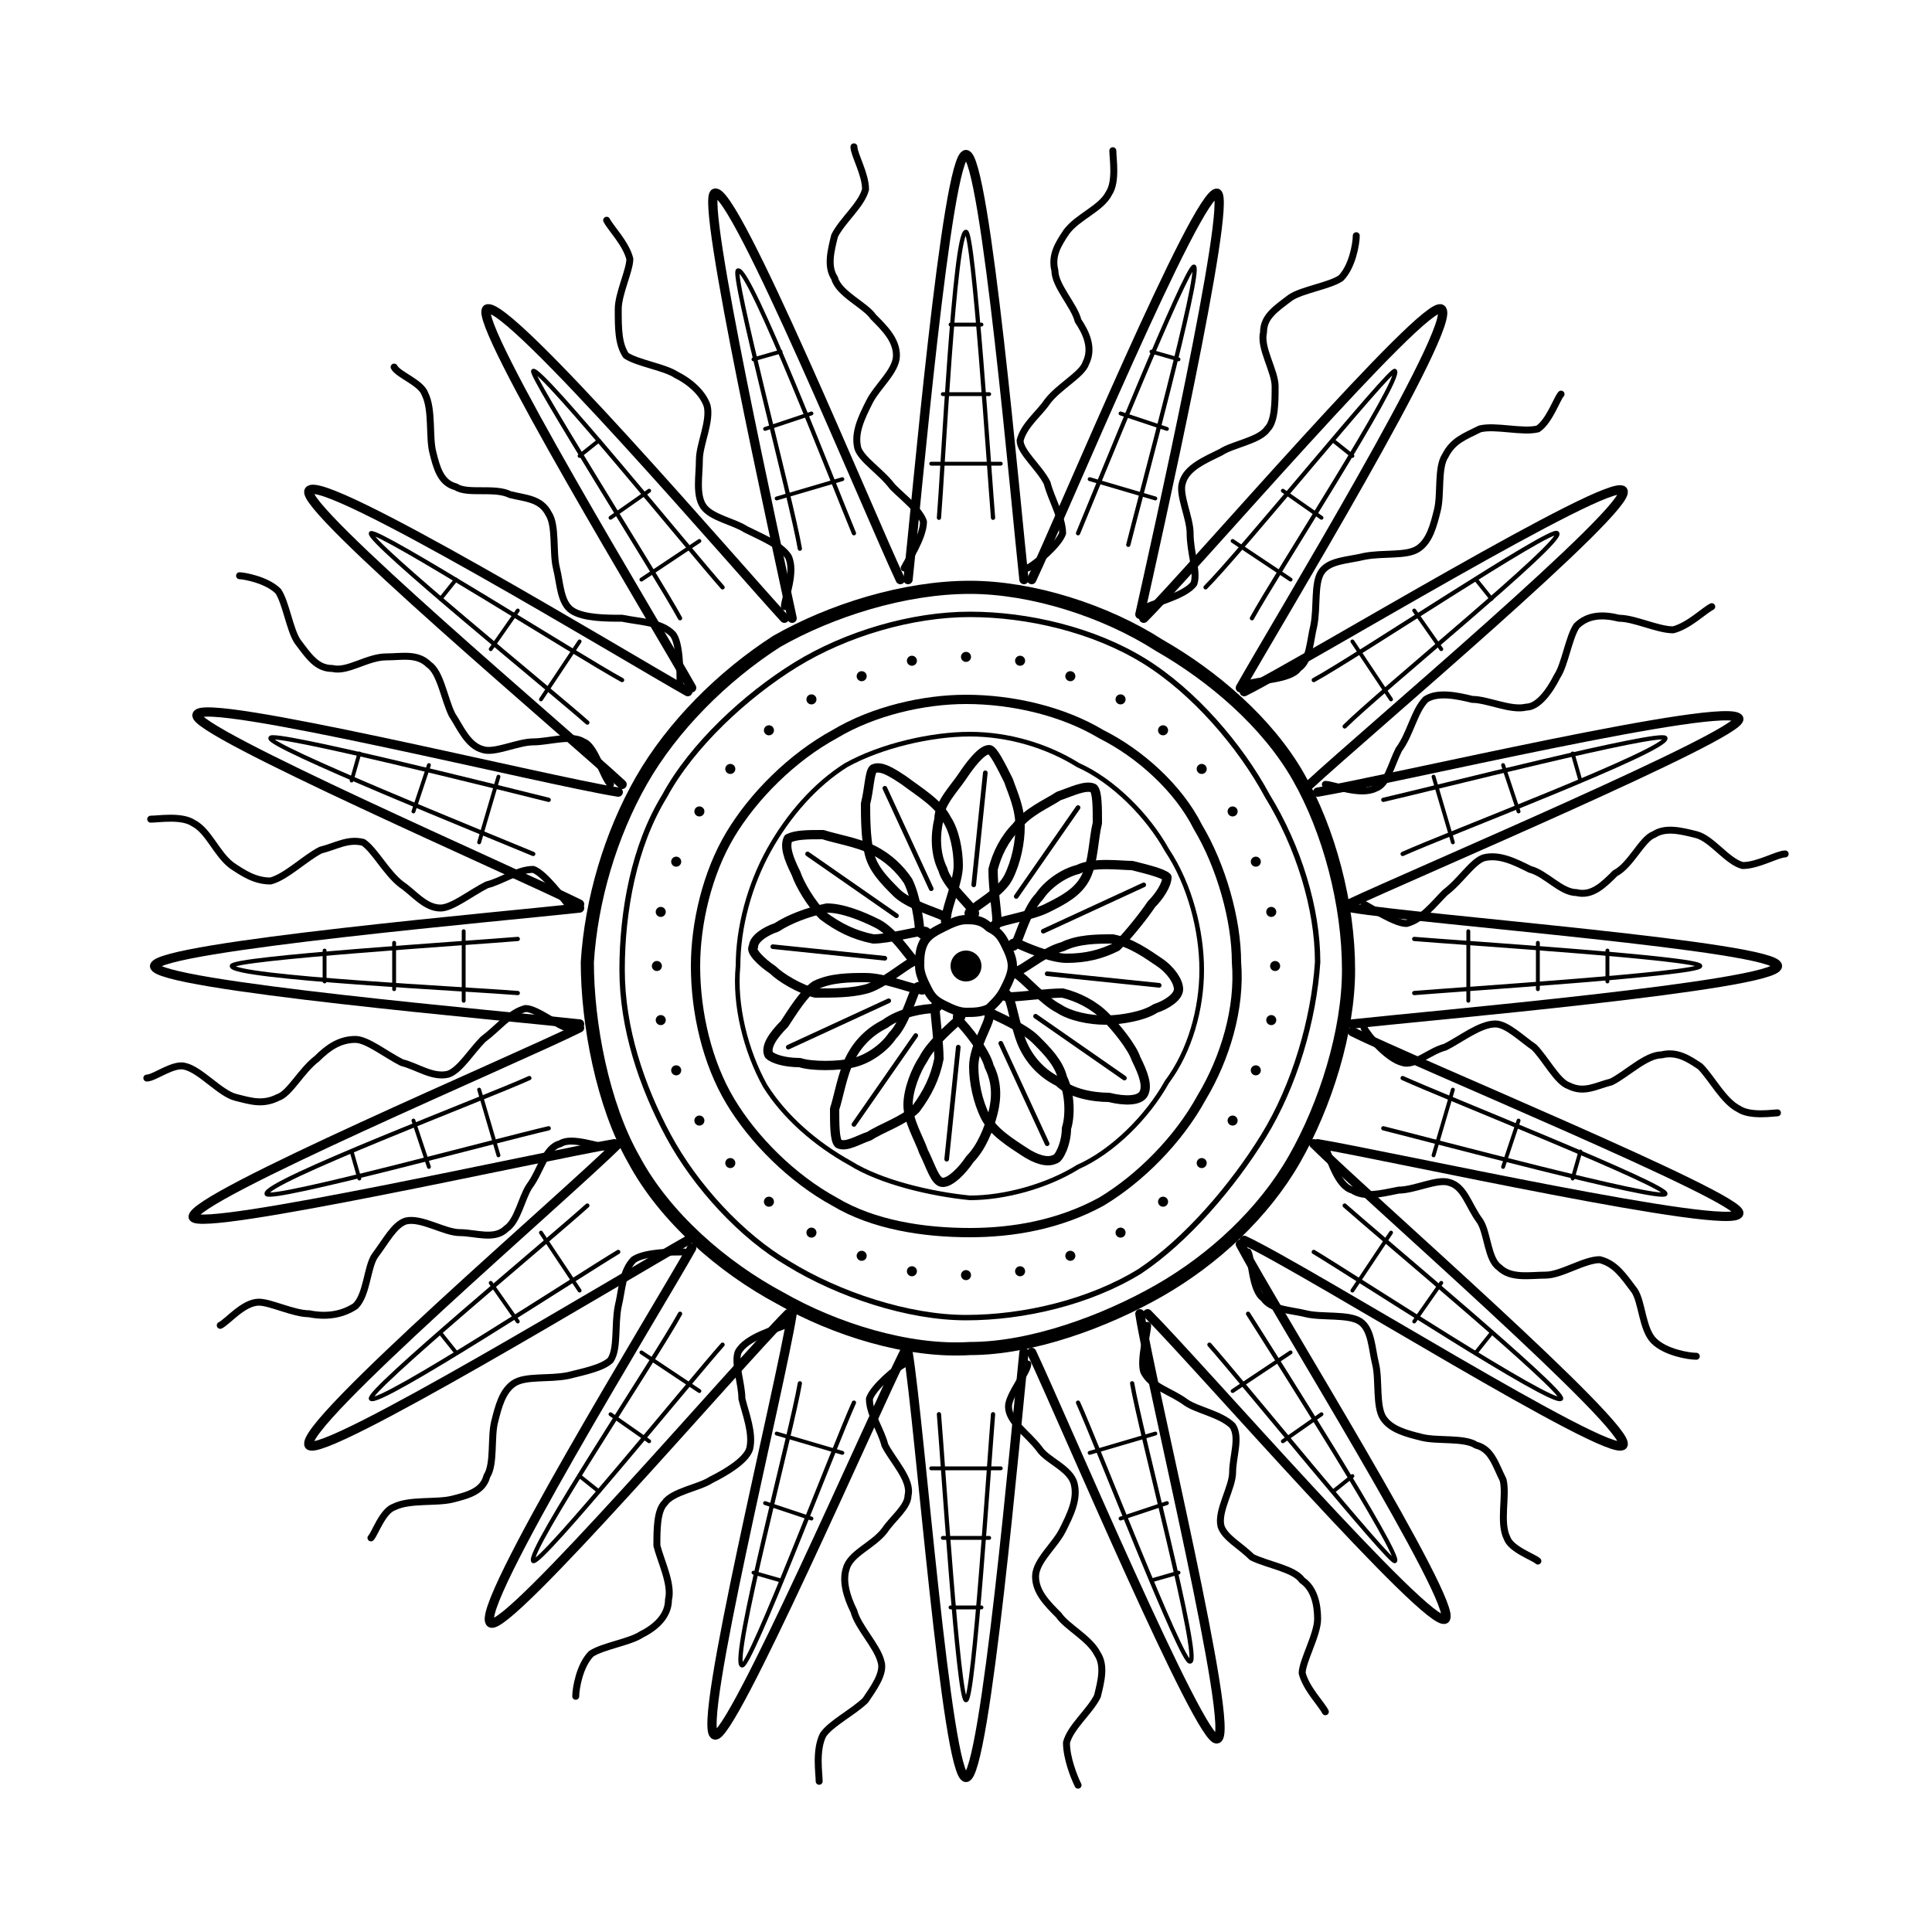
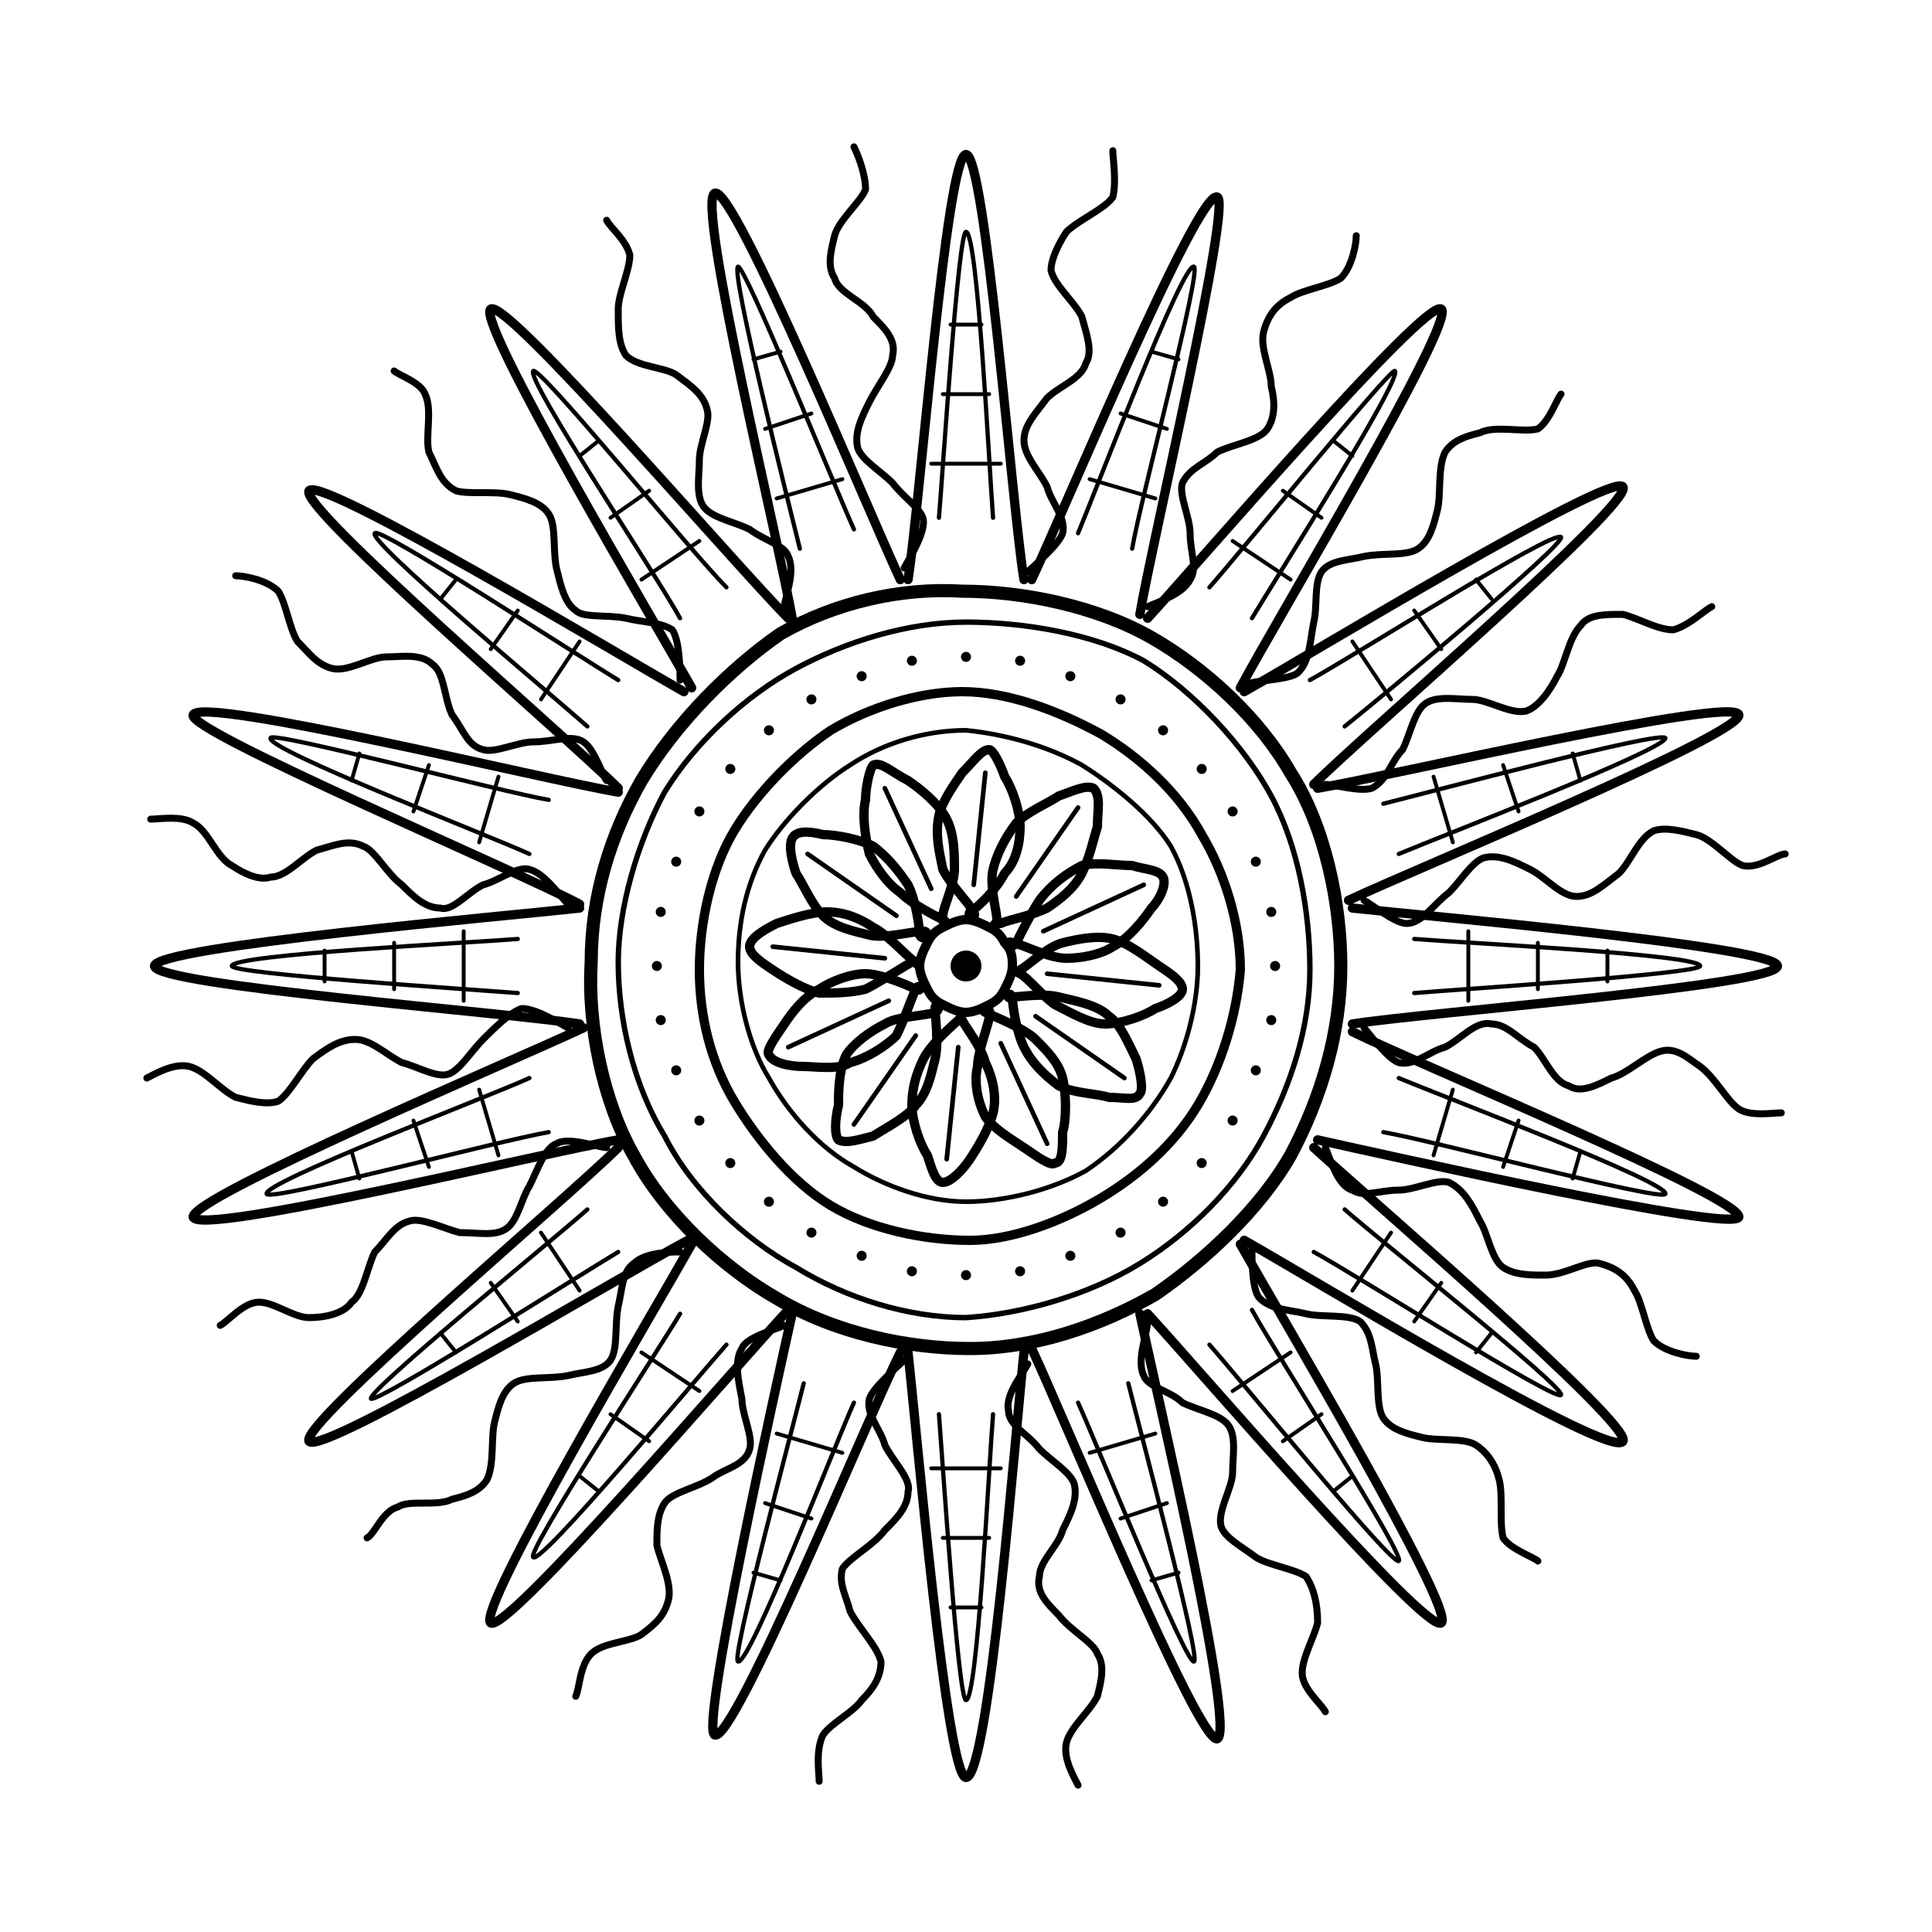
<svg xmlns="http://www.w3.org/2000/svg" viewBox="0 0 500 500" fill="none" stroke="currentColor" stroke-linecap="round" stroke-linejoin="round" aria-hidden="true" focusable="false">
-   <path d="M350 235C368 238 460 245 460 250C460 255 368 263 350 265" stroke-width="2.4" />
-   <path d="M366 243C378 244 440 248 440 250C440 252 378 256 366 257" stroke-width="1.1" />
+   <path d="M350 235C368 237 460 245 460 250C460 255 369 262 350 265" stroke-width="2.4" />
+   <path d="M366 243C378 244 440 247 440 250C440 252 378 256 366 257" stroke-width="1.1" />
  <line x1="380" y1="241" x2="380" y2="259" stroke-width="1" />
  <line x1="398" y1="244" x2="398" y2="256" stroke-width="1" />
  <line x1="416" y1="246" x2="416" y2="254" stroke-width="1" />
-   <path d="M353 266C354 268 359 274 363 275C366 276 370 272 374 271C378 269 383 265 387 265C390 265 394 269 397 271C400 274 403 280 406 281C410 283 413 281 417 280C421 278 426 273 430 273C434 272 437 274 440 276C443 279 446 285 450 287C453 289 459 288 460 288" stroke-width="1.8" />
-   <path d="M350 267C366 275 451 310 450 314C449 319 359 299 341 296" stroke-width="2.4" />
-   <path d="M363 279C374 284 432 307 431 309C430 311 370 295 358 292" stroke-width="1.1" />
+   <path d="M353 266C354 267 359 274 362 275C366 276 370 272 374 271C378 269 382 264 386 265C390 265 393 269 397 271C400 274 402 280 406 281C409 283 413 281 417 279C421 278 426 273 430 272C434 271 437 274 440 276C444 279 447 285 450 287C453 289 459 288 461 288" stroke-width="1.8" />
+   <path d="M350 267C366 275 451 310 450 315C448 319 359 299 341 295" stroke-width="2.4" />
+   <path d="M362 279C374 284 432 306 431 309C430 311 370 295 358 293" stroke-width="1.1" />
  <line x1="376" y1="282" x2="371" y2="299" stroke-width="1" />
  <line x1="393" y1="290" x2="389" y2="302" stroke-width="1" />
  <line x1="409" y1="298" x2="407" y2="305" stroke-width="1" />
-   <path d="M343 297C344 299 346 307 350 308C353 310 357 309 362 308C366 308 372 305 375 306C379 307 380 312 383 316C385 319 385 326 388 328C391 331 396 330 400 330C404 330 410 326 414 326C418 327 420 330 423 334C425 337 425 344 428 347C431 350 437 351 439 351" stroke-width="1.8" />
-   <path d="M340 296C353 309 423 370 420 374C417 378 339 329 322 321" stroke-width="2.4" />
-   <path d="M348 312C357 320 405 360 404 362C402 364 350 330 340 324" stroke-width="1.1" />
+   <path d="M343 297C344 299 346 307 350 308C353 310 357 308 362 308C366 308 372 305 375 306C379 308 381 312 383 316C385 319 386 326 389 328C392 330 396 330 400 330C405 330 411 326 414 327C418 328 421 330 423 334C425 337 426 344 428 347C431 350 437 351 439 351" stroke-width="1.8" />
+   <path d="M340 297C353 309 423 369 420 373C417 378 338 330 322 321" stroke-width="2.4" />
+   <path d="M348 313C357 321 405 359 404 361C403 363 351 330 340 324" stroke-width="1.1" />
  <line x1="360" y1="319" x2="350" y2="334" stroke-width="1" />
  <line x1="373" y1="332" x2="366" y2="342" stroke-width="1" />
  <line x1="386" y1="345" x2="382" y2="350" stroke-width="1" />
-   <path d="M323 324C324 326 324 334 327 336C329 339 334 339 338 340C342 341 349 340 352 342C355 344 355 349 356 353C357 357 356 364 358 367C360 370 364 371 368 372C372 373 379 372 382 374C386 375 387 379 389 383C390 387 388 394 390 398C391 401 397 403 398 404" stroke-width="1.8" />
-   <path d="M321 322C330 339 378 416 374 419C370 422 310 353 297 340" stroke-width="2.4" />
-   <path d="M323 340C330 351 363 403 361 404C360 405 321 357 313 348" stroke-width="1.1" />
+   <path d="M324 323C324 326 324 334 326 336C329 339 334 339 338 340C342 341 349 340 352 342C355 345 355 349 356 353C357 357 356 364 358 367C360 370 364 371 368 372C372 373 379 372 382 374C385 376 387 379 388 383C389 387 388 394 389 398C391 401 397 403 398 404" stroke-width="1.8" />
+   <path d="M321 322C330 338 377 417 373 420C369 423 309 353 297 340" stroke-width="2.4" />
+   <path d="M324 339C330 350 364 403 362 404C360 405 321 357 313 348" stroke-width="1.1" />
  <line x1="334" y1="350" x2="319" y2="360" stroke-width="1" />
  <line x1="342" y1="366" x2="332" y2="373" stroke-width="1" />
  <line x1="350" y1="382" x2="345" y2="386" stroke-width="1" />
-   <path d="M297 343C297 345 295 352 296 355C298 359 303 360 307 363C310 365 316 366 319 369C321 372 319 377 319 381C319 385 315 391 316 395C317 398 321 400 324 403C328 405 335 406 337 409C340 411 341 415 341 419C341 423 337 430 337 433C338 437 342 441 343 443" stroke-width="1.8" />
-   <path d="M295 340C298 359 320 449 315 450C311 452 275 367 267 350" stroke-width="2.4" />
-   <path d="M293 358C295 370 311 430 308 430C306 431 284 374 279 363" stroke-width="1.1" />
+   <path d="M297 342C297 345 294 352 296 356C297 359 303 360 306 363C310 365 316 366 318 369C320 372 319 377 319 381C319 385 315 391 316 395C317 398 321 400 325 403C328 405 335 406 338 408C340 411 341 415 341 420C340 424 337 429 337 433C337 437 342 441 343 443" stroke-width="1.8" />
+   <path d="M295 340C299 359 320 448 315 450C310 451 275 366 267 349" stroke-width="2.4" />
+   <path d="M292 358C295 370 311 430 309 430C307 431 284 374 279 363" stroke-width="1.1" />
  <line x1="299" y1="371" x2="282" y2="376" stroke-width="1" />
  <line x1="302" y1="389" x2="290" y2="393" stroke-width="1" />
  <line x1="305" y1="407" x2="298" y2="409" stroke-width="1" />
-   <path d="M266 353C266 355 261 361 261 364C261 368 266 371 269 375C271 378 277 380 278 384C279 388 277 392 275 396C273 400 268 404 268 408C268 412 271 415 274 418C276 421 282 424 284 428C286 431 285 435 284 439C282 443 277 447 276 451C276 455 278 460 279 462" stroke-width="1.8" />
-   <path d="M265 350C263 369 255 460 250 460C245 460 238 368 235 350" stroke-width="2.4" />
-   <path d="M257 366C256 378 252 440 250 440C248 440 244 378 243 366" stroke-width="1.1" />
+   <path d="M266 353C265 355 260 361 261 365C261 369 266 371 269 375C272 378 277 381 278 384C279 388 277 392 275 396C274 400 269 404 269 408C268 412 271 415 274 418C277 422 283 425 284 428C286 431 285 435 284 439C282 443 277 447 276 451C275 455 278 460 279 462" stroke-width="1.8" />
+   <path d="M265 350C263 368 256 460 250 460C245 460 237 368 235 350" stroke-width="2.4" />
+   <path d="M257 366C256 378 253 440 250 440C248 440 244 379 243 366" stroke-width="1.1" />
  <line x1="259" y1="380" x2="241" y2="380" stroke-width="1" />
  <line x1="256" y1="398" x2="244" y2="398" stroke-width="1" />
  <line x1="254" y1="416" x2="246" y2="416" stroke-width="1" />
-   <path d="M234 353C232 354 226 359 225 362C225 366 228 370 229 374C231 378 236 383 235 387C235 390 231 393 229 396C226 400 220 402 219 406C218 409 219 413 221 417C222 421 227 426 228 430C229 433 226 437 224 440C221 443 215 446 213 449C211 453 212 459 212 461" stroke-width="1.8" />
-   <path d="M234 350C226 366 189 451 185 449C180 448 202 359 205 340" stroke-width="2.4" />
-   <path d="M221 363C216 374 194 432 192 431C189 430 205 370 207 358" stroke-width="1.1" />
+   <path d="M234 352C232 354 226 359 225 362C224 366 228 370 229 374C231 378 236 383 235 386C235 390 232 393 229 396C226 400 220 403 218 406C217 410 219 413 220 417C222 421 227 426 228 430C228 434 226 437 223 440C221 443 215 446 213 449C211 453 212 459 212 461" stroke-width="1.8" />
+   <path d="M233 350C225 366 190 451 185 449C181 448 201 358 205 340" stroke-width="2.4" />
+   <path d="M221 363C216 374 194 431 191 430C189 430 205 370 208 358" stroke-width="1.1" />
  <line x1="218" y1="376" x2="201" y2="371" stroke-width="1" />
  <line x1="210" y1="393" x2="198" y2="389" stroke-width="1" />
  <line x1="202" y1="409" x2="195" y2="407" stroke-width="1" />
-   <path d="M203 343C201 344 193 346 191 350C190 353 192 358 192 362C193 366 195 371 194 375C193 378 188 381 184 383C181 385 174 386 172 389C170 391 170 396 170 400C171 404 174 410 173 414C173 418 170 421 166 423C163 425 156 426 153 428C150 431 149 437 149 439" stroke-width="1.8" />
-   <path d="M204 340C191 353 131 423 127 420C122 417 170 339 179 323" stroke-width="2.4" />
-   <path d="M187 348C179 357 140 405 138 404C136 402 170 351 176 340" stroke-width="1.1" />
+   <path d="M203 343C201 344 193 346 192 349C190 352 191 357 192 362C192 366 195 372 194 375C193 379 188 380 185 382C181 385 174 386 172 389C170 392 170 396 170 400C171 404 174 410 173 414C172 418 170 420 166 423C163 425 156 425 153 428C150 431 150 437 149 439" stroke-width="1.8" />
+   <path d="M204 339C191 353 131 423 127 420C123 417 170 338 179 322" stroke-width="2.4" />
+   <path d="M188 348C180 357 140 405 138 403C136 402 170 350 176 340" stroke-width="1.1" />
  <line x1="181" y1="360" x2="166" y2="350" stroke-width="1" />
  <line x1="168" y1="373" x2="158" y2="366" stroke-width="1" />
  <line x1="155" y1="386" x2="150" y2="382" stroke-width="1" />
-   <path d="M177 324C174 324 167 324 164 326C161 329 161 334 160 338C159 343 160 349 158 352C156 354 151 355 147 356C142 357 136 356 133 358C130 360 129 364 128 368C127 372 128 379 126 382C125 386 121 387 117 388C113 389 106 388 102 390C99 391 97 397 96 398" stroke-width="1.8" />
-   <path d="M178 321C162 330 83 378 80 374C77 369 147 309 160 296" stroke-width="2.4" />
-   <path d="M160 324C150 330 98 364 96 362C95 360 142 321 152 312" stroke-width="1.1" />
+   <path d="M176 324C174 324 167 324 164 327C161 329 161 334 160 338C159 343 160 349 158 352C156 355 151 355 147 356C142 357 136 356 133 358C130 360 129 364 128 368C127 372 128 379 126 383C124 386 121 387 117 388C113 390 106 388 103 390C99 391 97 397 95 398" stroke-width="1.8" />
+   <path d="M178 321C161 330 83 377 80 373C77 369 147 310 160 297" stroke-width="2.4" />
+   <path d="M160 324C150 330 98 363 96 362C95 360 143 321 152 313" stroke-width="1.1" />
  <line x1="150" y1="334" x2="140" y2="319" stroke-width="1" />
  <line x1="134" y1="342" x2="127" y2="332" stroke-width="1" />
  <line x1="118" y1="350" x2="114" y2="345" stroke-width="1" />
-   <path d="M158 297C155 297 148 294 145 296C141 297 140 303 137 307C135 310 134 316 131 318C128 321 123 319 119 319C115 319 109 315 105 316C102 317 100 321 97 325C95 328 95 335 92 338C89 340 85 341 80 340C76 340 70 337 67 337C63 337 59 342 57 343" stroke-width="1.8" />
-   <path d="M159 296C141 299 52 319 50 315C49 310 134 274 150 266" stroke-width="2.4" />
-   <path d="M142 292C129 295 70 311 69 309C68 306 126 284 137 279" stroke-width="1.1" />
+   <path d="M157 297C155 297 147 294 144 296C141 297 139 303 137 307C135 310 134 316 131 318C128 320 124 319 119 319C115 318 109 315 106 316C102 317 100 321 97 324C95 328 94 335 91 337C89 340 84 341 80 341C76 341 71 337 67 337C63 337 59 342 57 343" stroke-width="1.8" />
+   <path d="M160 295C142 298 52 320 50 315C49 310 134 274 151 266" stroke-width="2.4" />
+   <path d="M142 293C130 295 70 311 69 309C68 306 126 284 137 279" stroke-width="1.1" />
  <line x1="129" y1="299" x2="124" y2="282" stroke-width="1" />
  <line x1="111" y1="302" x2="107" y2="290" stroke-width="1" />
  <line x1="93" y1="305" x2="91" y2="298" stroke-width="1" />
-   <path d="M147 266C145 266 139 261 136 261C132 262 129 266 125 269C122 272 119 277 116 278C112 279 108 276 104 275C100 273 95 269 92 269C88 269 85 271 82 274C78 277 75 283 72 284C68 286 65 285 61 284C57 283 52 277 48 276C45 275 40 279 38 279" stroke-width="1.8" />
-   <path d="M150 265C132 263 40 255 40 250C41 245 132 237 150 235" stroke-width="2.4" />
-   <path d="M134 257C122 256 60 253 60 250C60 248 122 244 134 243" stroke-width="1.1" />
+   <path d="M147 266C145 265 139 261 135 261C132 262 128 266 125 269C122 272 119 277 116 278C113 279 108 276 104 275C100 273 96 269 92 269C88 269 85 271 81 274C78 277 75 283 72 285C69 286 65 285 61 284C57 282 53 277 49 276C45 275 40 278 38 279" stroke-width="1.8" />
+   <path d="M150 265C131 262 40 255 40 250C40 245 132 237 150 235" stroke-width="2.4" />
+   <path d="M134 257C121 256 60 252 60 250C60 247 122 244 134 243" stroke-width="1.1" />
  <line x1="120" y1="259" x2="120" y2="241" stroke-width="1" />
  <line x1="102" y1="256" x2="102" y2="244" stroke-width="1" />
  <line x1="84" y1="254" x2="84" y2="246" stroke-width="1" />
-   <path d="M147 234C146 233 141 226 138 225C134 225 130 228 126 229C122 231 117 235 114 235C110 235 107 231 104 229C100 226 97 220 94 218C90 217 87 219 83 220C79 222 74 227 70 228C66 228 63 226 60 224C56 221 54 215 50 213C47 211 41 212 39 212" stroke-width="1.8" />
-   <path d="M150 234C134 226 49 189 51 185C52 180 141 202 160 205" stroke-width="2.4" />
-   <path d="M138 221C126 216 69 193 70 191C70 189 130 204 142 207" stroke-width="1.1" />
+   <path d="M147 234C145 232 141 226 137 225C134 224 129 228 125 229C121 231 117 236 114 235C110 235 107 232 104 229C100 226 97 220 94 219C90 217 86 219 82 220C78 222 74 227 70 227C67 228 63 226 60 224C56 222 54 215 50 213C47 211 41 212 39 212" stroke-width="1.8" />
+   <path d="M150 234C133 225 48 189 50 185C52 180 142 202 160 205" stroke-width="2.4" />
+   <path d="M137 221C126 216 69 194 70 191C70 189 130 205 142 207" stroke-width="1.1" />
  <line x1="124" y1="218" x2="129" y2="201" stroke-width="1" />
  <line x1="107" y1="210" x2="111" y2="198" stroke-width="1" />
  <line x1="91" y1="202" x2="93" y2="195" stroke-width="1" />
-   <path d="M158 203C156 201 154 193 151 192C148 190 142 192 138 192C134 192 128 195 125 194C121 193 119 188 117 185C115 181 114 174 111 172C108 169 104 170 100 170C95 170 90 174 86 173C82 173 80 170 77 166C75 163 74 156 72 153C69 150 63 149 62 149" stroke-width="1.8" />
-   <path d="M161 203C147 190 77 131 80 127C83 122 162 170 178 179" stroke-width="2.4" />
-   <path d="M152 187C143 179 95 140 96 138C98 137 150 170 161 176" stroke-width="1.1" />
+   <path d="M157 202C156 201 154 194 151 192C148 190 143 192 138 192C134 192 128 195 125 194C121 193 120 189 117 185C115 181 115 174 112 172C109 169 104 170 100 170C96 170 90 174 86 173C82 172 80 169 77 166C75 163 74 156 72 153C69 150 63 149 61 149" stroke-width="1.8" />
+   <path d="M160 204C147 191 77 131 80 127C83 123 161 170 177 179" stroke-width="2.4" />
+   <path d="M152 188C143 180 95 140 97 138C98 136 150 170 160 176" stroke-width="1.1" />
  <line x1="140" y1="181" x2="150" y2="166" stroke-width="1" />
  <line x1="127" y1="168" x2="134" y2="158" stroke-width="1" />
  <line x1="114" y1="155" x2="118" y2="150" stroke-width="1" />
-   <path d="M176 177C176 174 176 166 174 164C171 161 166 161 161 160C157 160 151 160 148 158C145 156 145 151 144 147C143 143 144 136 142 133C140 129 136 129 132 128C128 126 121 128 118 126C114 125 113 121 112 117C111 113 112 106 110 102C109 99 103 97 102 95" stroke-width="1.8" />
-   <path d="M179 178C170 162 122 83 126 80C131 77 191 147 203 160" stroke-width="2.4" />
-   <path d="M176 160C170 149 137 97 138 96C140 95 179 143 187 152" stroke-width="1.1" />
+   <path d="M176 176C176 174 176 166 174 163C171 161 166 161 162 160C157 159 151 160 149 158C146 156 145 151 144 147C143 142 144 136 142 133C140 130 136 129 132 128C128 127 121 128 118 127C114 125 113 121 111 117C110 113 112 106 110 102C109 99 103 97 102 96" stroke-width="1.8" />
+   <path d="M179 178C170 162 123 83 127 80C131 77 191 147 204 160" stroke-width="2.4" />
+   <path d="M176 160C170 149 136 98 138 96C140 95 179 143 188 152" stroke-width="1.1" />
  <line x1="166" y1="150" x2="181" y2="140" stroke-width="1" />
  <line x1="158" y1="134" x2="168" y2="127" stroke-width="1" />
  <line x1="150" y1="118" x2="155" y2="114" stroke-width="1" />
-   <path d="M203 157C203 155 206 148 204 144C202 141 197 139 193 137C190 135 184 134 182 131C180 128 181 123 181 119C181 115 184 109 183 105C182 102 179 99 175 97C172 95 165 94 162 92C160 89 160 85 160 80C160 76 163 70 163 67C162 63 158 59 157 57" stroke-width="1.8" />
-   <path d="M205 160C201 141 181 51 185 50C190 48 225 133 233 150" stroke-width="2.4" />
-   <path d="M207 142C205 130 189 70 191 70C194 69 216 126 221 138" stroke-width="1.1" />
+   <path d="M203 157C203 155 206 148 204 144C203 141 198 140 194 137C190 135 184 134 182 131C180 128 181 123 181 119C181 115 184 109 183 106C182 102 179 100 175 97C172 95 165 95 162 92C160 89 160 85 160 80C160 76 163 70 163 66C162 62 158 59 157 57" stroke-width="1.8" />
+   <path d="M205 160C202 142 180 52 185 50C190 48 225 133 233 150" stroke-width="2.4" />
+   <path d="M207 142C204 130 189 70 191 69C193 69 216 126 221 137" stroke-width="1.1" />
  <line x1="201" y1="129" x2="218" y2="124" stroke-width="1" />
  <line x1="198" y1="111" x2="210" y2="107" stroke-width="1" />
  <line x1="195" y1="93" x2="202" y2="91" stroke-width="1" />
-   <path d="M234 147C235 145 239 139 239 135C238 132 234 129 231 126C228 122 223 119 222 116C221 112 223 108 225 104C227 100 232 96 232 92C232 88 229 85 226 82C224 79 217 76 216 72C214 69 215 65 216 61C218 57 223 53 224 49C224 45 221 40 221 38" stroke-width="1.8" />
-   <path d="M235 150C237 132 245 40 250 40C255 40 263 132 265 150" stroke-width="2.4" />
-   <path d="M243 134C244 122 247 60 250 60C252 60 256 122 257 134" stroke-width="1.1" />
+   <path d="M234 147C235 145 239 139 239 135C239 132 234 129 231 125C228 122 223 119 222 116C221 112 223 108 225 104C227 100 231 95 231 92C232 88 229 85 226 82C224 78 217 76 216 72C214 69 215 65 216 61C217 57 223 52 224 49C224 45 222 40 221 38" stroke-width="1.8" />
+   <path d="M235 150C238 131 245 40 250 40C255 40 262 132 265 150" stroke-width="2.4" />
+   <path d="M243 134C244 122 248 60 250 60C253 60 256 121 257 134" stroke-width="1.1" />
  <line x1="241" y1="120" x2="259" y2="120" stroke-width="1" />
  <line x1="244" y1="102" x2="256" y2="102" stroke-width="1" />
  <line x1="246" y1="84" x2="254" y2="84" stroke-width="1" />
-   <path d="M266 147C268 146 274 141 275 138C275 134 272 129 271 125C269 121 264 117 264 114C265 110 269 107 271 104C274 100 280 97 281 94C283 90 281 86 279 83C278 79 273 74 273 70C272 66 274 63 276 60C279 56 285 54 287 50C289 47 288 41 288 39" stroke-width="1.8" />
-   <path d="M267 150C275 133 310 49 315 50C319 52 299 141 295 159" stroke-width="2.4" />
-   <path d="M279 138C284 126 307 69 309 69C311 70 295 129 292 141" stroke-width="1.1" />
+   <path d="M266 148C268 146 274 141 275 138C276 134 272 130 271 126C269 122 265 118 265 114C265 110 268 107 271 103C274 100 280 98 281 94C283 91 281 86 280 82C278 78 273 74 272 70C272 67 274 63 276 60C279 57 286 54 288 51C289 47 288 41 288 39" stroke-width="1.8" />
+   <path d="M267 150C275 133 310 49 315 51C319 52 298 141 295 159" stroke-width="2.4" />
+   <path d="M279 138C284 126 306 68 309 69C311 70 295 130 293 142" stroke-width="1.1" />
  <line x1="282" y1="124" x2="299" y2="129" stroke-width="1" />
  <line x1="290" y1="107" x2="302" y2="111" stroke-width="1" />
  <line x1="298" y1="91" x2="305" y2="93" stroke-width="1" />
-   <path d="M297 157C299 156 307 154 309 151C310 148 308 143 308 138C308 134 305 128 306 125C307 121 312 119 316 117C319 115 326 114 328 111C330 109 330 104 330 100C330 96 326 90 327 86C327 82 330 80 334 77C337 75 344 74 347 72C350 69 351 63 351 61" stroke-width="1.8" />
-   <path d="M296 160C309 147 369 77 373 80C378 83 330 162 321 178" stroke-width="2.4" />
-   <path d="M312 152C321 143 360 95 361 96C363 98 330 149 324 160" stroke-width="1.1" />
+   <path d="M297 157C299 156 306 154 308 150C310 147 308 143 308 138C308 134 305 128 306 125C308 121 312 120 315 117C319 115 326 114 328 111C330 108 330 104 329 100C329 96 326 90 327 86C328 82 330 79 334 77C337 75 344 74 347 72C350 69 351 63 351 61" stroke-width="1.8" />
+   <path d="M297 160C309 147 369 77 373 80C377 83 330 161 321 178" stroke-width="2.4" />
+   <path d="M313 152C321 143 360 95 361 96C363 98 330 150 324 160" stroke-width="1.1" />
  <line x1="319" y1="140" x2="334" y2="150" stroke-width="1" />
  <line x1="332" y1="127" x2="342" y2="134" stroke-width="1" />
  <line x1="345" y1="114" x2="350" y2="118" stroke-width="1" />
-   <path d="M323 177C325 176 334 176 336 173C339 171 339 166 340 162C341 157 340 151 342 148C344 145 349 145 353 144C358 143 364 144 367 142C370 140 371 136 372 132C373 128 372 121 374 118C376 114 379 113 383 111C387 110 394 112 398 111C401 109 403 103 404 102" stroke-width="1.8" />
-   <path d="M322 179C338 171 417 123 420 127C423 131 353 190 339 203" stroke-width="2.4" />
-   <path d="M340 176C351 170 402 136 403 138C405 140 357 179 348 188" stroke-width="1.1" />
+   <path d="M323 177C325 176 334 176 336 174C339 171 339 166 340 161C341 157 340 151 342 148C344 145 349 145 353 144C358 143 364 144 367 142C370 140 371 136 372 132C373 128 372 121 374 117C376 114 379 113 383 112C387 110 394 112 398 111C401 109 403 103 404 102" stroke-width="1.8" />
+   <path d="M322 179C338 170 417 122 420 126C423 130 353 190 340 203" stroke-width="2.4" />
+   <path d="M339 176C350 170 402 137 404 139C405 141 358 180 348 188" stroke-width="1.1" />
  <line x1="350" y1="166" x2="360" y2="181" stroke-width="1" />
  <line x1="366" y1="158" x2="373" y2="168" stroke-width="1" />
  <line x1="382" y1="150" x2="386" y2="155" stroke-width="1" />
-   <path d="M343 203C345 203 352 206 356 204C359 203 360 198 362 194C365 190 366 184 369 181C372 179 377 180 381 181C385 181 391 184 395 183C398 183 401 179 403 175C405 172 406 165 408 162C411 159 415 159 419 160C423 160 429 163 433 163C437 162 441 158 443 157" stroke-width="1.8" />
-   <path d="M341 205C359 202 448 181 450 186C451 190 366 226 349 234" stroke-width="2.4" />
-   <path d="M358 207C371 204 430 189 431 191C432 194 374 216 363 221" stroke-width="1.1" />
+   <path d="M343 203C345 203 352 205 355 204C359 202 360 197 363 194C365 190 366 184 369 182C372 180 377 181 381 181C385 181 391 185 395 184C398 183 401 179 403 175C405 172 406 165 409 162C411 159 415 159 420 159C424 160 429 163 433 163C437 162 441 158 443 157" stroke-width="1.8" />
+   <path d="M341 204C359 201 449 180 450 185C451 190 366 225 349 233" stroke-width="2.4" />
+   <path d="M358 208C370 205 430 189 431 191C431 194 374 216 362 221" stroke-width="1.1" />
  <line x1="371" y1="201" x2="376" y2="218" stroke-width="1" />
  <line x1="389" y1="198" x2="393" y2="210" stroke-width="1" />
  <line x1="407" y1="195" x2="409" y2="202" stroke-width="1" />
-   <path d="M353 234C355 235 361 239 364 239C368 238 371 234 374 231C378 228 381 223 384 222C388 221 392 223 396 225C400 226 404 231 408 231C412 232 415 229 418 226C422 224 425 217 428 216C431 214 435 215 439 216C443 217 447 223 451 224C455 224 460 221 462 221" stroke-width="1.8" />
-   <path d="M349 251C349 267 343 286 335 300C327 314 314 326 300 334C286 342 267 349 251 349C235 350 216 344 202 336C187 328 172 315 164 300C156 286 152 265 152 249C153 233 158 216 166 202C174 188 187 175 201 166C215 158 234 152 251 152C267 152 286 158 300 167C314 175 328 187 336 201C344 215 349 234 349 251Z" stroke-width="3.4" />
-   <path d="M341 249C340 264 335 281 327 294C319 307 307 321 295 329C282 337 265 341 250 341C235 341 217 335 204 327C192 320 180 307 173 294C166 281 161 266 161 251C161 236 164 219 172 206C179 193 193 180 206 172C219 164 236 159 251 159C266 159 283 163 296 171C309 179 321 193 328 206C336 219 341 235 341 249Z" stroke-width="1.4" />
-   <path d="M320 249C321 261 317 274 311 284C305 295 295 305 285 311C274 317 262 319 251 319C239 319 226 317 216 311C205 305 195 295 189 285C183 275 180 262 180 250C180 239 183 226 189 216C195 206 205 196 216 190C226 184 239 181 250 181C262 181 275 184 285 190C295 195 305 204 310 214C316 224 320 238 320 249Z" stroke-width="2.4" />
-   <path d="M311 251C311 261 308 272 302 280C297 289 288 298 279 302C271 307 260 310 251 310C241 309 228 306 220 301C211 296 203 289 198 281C193 272 190 260 191 250C191 240 194 229 199 220C204 211 211 203 219 198C228 193 241 190 251 190C261 190 271 193 279 198C288 202 297 211 302 220C308 229 311 241 311 251Z" stroke-width="1.2" />
+   <path d="M353 233C355 234 361 239 364 239C368 239 371 234 375 231C378 228 381 223 384 222C388 221 392 223 396 225C400 227 404 232 408 232C412 232 415 229 419 226C422 223 424 217 428 215C431 214 435 215 439 216C443 217 448 223 451 224C455 225 460 221 462 221" stroke-width="1.8" />
+   <path d="M347 250C347 267 342 284 334 299C326 313 312 326 299 335C285 343 268 349 251 349C235 349 216 345 201 336C187 328 172 314 164 299C156 285 152 265 153 249C153 232 158 216 166 202C175 187 189 173 202 164C216 156 233 152 249 153C265 153 284 157 298 165C312 173 326 186 334 200C343 214 347 234 347 250Z" stroke-width="3.4" />
+   <path d="M339 251C339 266 334 281 327 294C320 307 308 319 295 327C282 335 265 340 250 341C235 341 219 336 206 328C193 321 179 308 172 294C164 281 160 264 160 249C160 235 165 218 172 205C180 192 193 180 206 173C219 166 235 161 250 161C265 161 283 164 296 171C309 179 322 193 329 206C336 219 339 236 339 251Z" stroke-width="1.4" />
+   <path d="M321 251C320 263 316 276 310 286C304 296 295 304 285 310C275 316 262 321 251 321C239 321 225 318 215 312C205 306 196 295 190 285C184 275 181 263 181 251C181 239 184 225 190 215C196 205 206 195 215 189C225 183 238 179 249 179C261 179 274 184 285 190C295 196 305 205 311 216C317 226 321 239 321 251Z" stroke-width="2.4" />
+   <path d="M310 250C310 260 307 271 303 279C298 288 290 297 281 303C272 308 260 311 250 311C240 311 229 307 221 302C212 297 204 288 199 279C194 271 191 259 191 249C191 239 193 229 198 220C203 212 212 203 220 198C229 192 240 189 250 189C260 190 271 193 280 198C288 203 298 211 303 219C308 228 310 240 310 250Z" stroke-width="1.2" />
  <path d="M330 250h0M329 264h0M325 277h0M319 290h0M311 301h0M301 311h0M290 319h0M277 325h0M264 329h0M250 330h0M236 329h0M223 325h0M210 319h0M199 311h0M189 301h0M181 290h0M175 277h0M171 264h0M170 250h0M171 236h0M175 223h0M181 210h0M189 199h0M199 189h0M210 181h0M223 175h0M236 171h0M250 170h0M264 171h0M277 175h0M290 181h0M301 189h0M311 199h0M319 210h0M325 223h0M329 236h0" stroke-width="2.6" />
-   <path d="M264 251C266 250 271 246 275 245C279 243 284 243 288 243C293 244 297 247 300 249C303 251 305 254 305 256C305 258 302 260 299 261C296 263 290 264 286 264C282 264 277 263 274 261C270 259 265 253 263 252C262 250 262 252 264 251Z" stroke-width="2.4" />
+   <path d="M264 251C266 250 271 245 275 244C279 243 284 242 288 243C292 244 297 248 300 250C303 252 306 254 306 256C306 258 302 260 299 261C296 263 290 265 286 265C282 265 277 262 273 260C270 258 266 253 264 252C263 250 263 253 264 251Z" stroke-width="2.4" />
  <line x1="271" y1="252" x2="300" y2="255" stroke-width="1.2" />
-   <path d="M261 258C264 258 271 257 275 257C279 258 283 260 286 263C289 266 293 271 294 274C296 278 297 281 296 283C295 285 291 285 287 284C283 284 277 283 274 280C270 278 267 275 265 271C263 267 262 260 261 258C260 256 259 258 261 258Z" stroke-width="2.4" />
+   <path d="M262 258C264 258 270 257 274 258C278 259 284 260 287 263C290 265 292 270 294 274C295 277 296 282 295 283C294 285 291 284 287 284C284 283 278 283 274 281C270 278 267 275 265 271C263 267 262 260 262 258C261 256 260 259 262 258Z" stroke-width="2.4" />
  <line x1="268" y1="263" x2="291" y2="279" stroke-width="1.2" />
-   <path d="M256 262C258 263 265 266 268 269C271 272 274 275 275 279C277 283 277 289 276 292C276 296 274 300 273 300C271 301 268 300 265 298C262 296 257 293 255 289C253 285 252 280 252 276C252 271 256 265 256 263C257 261 254 261 256 262Z" stroke-width="2.4" />
+   <path d="M255 262C257 263 265 266 268 269C271 272 274 275 275 279C276 283 276 290 275 293C275 297 275 301 273 301C272 302 268 299 265 297C262 295 257 292 255 289C253 285 252 280 253 276C253 272 256 265 256 263C257 260 253 261 255 262Z" stroke-width="2.4" />
  <line x1="259" y1="270" x2="271" y2="296" stroke-width="1.2" />
-   <path d="M248 264C250 266 255 272 256 276C258 280 258 284 257 288C256 292 254 297 251 300C249 303 246 306 244 306C242 306 241 302 239 298C238 295 235 290 235 286C235 282 237 277 239 274C241 270 247 265 248 264C250 262 247 262 248 264Z" stroke-width="2.4" />
+   <path d="M249 264C250 266 254 271 255 275C257 279 258 284 257 288C256 292 253 297 251 300C249 303 246 306 244 306C242 306 241 302 240 299C238 296 236 290 236 286C236 282 237 278 239 274C241 270 247 265 248 264C250 262 248 263 249 264Z" stroke-width="2.4" />
  <line x1="248" y1="271" x2="245" y2="300" stroke-width="1.2" />
-   <path d="M242 261C242 263 243 270 243 274C242 279 240 283 237 287C234 290 228 292 225 294C222 295 219 297 217 296C216 295 216 291 216 287C217 284 218 278 220 274C222 270 225 267 229 265C233 262 239 261 242 261C244 260 242 259 242 261Z" stroke-width="2.4" />
+   <path d="M242 261C242 263 243 270 242 274C241 278 240 283 237 286C235 289 229 292 226 294C222 295 219 296 217 295C216 294 216 290 217 286C217 283 217 277 219 273C221 270 225 267 229 265C232 263 239 263 242 262C244 261 242 259 242 261Z" stroke-width="2.4" />
  <line x1="237" y1="268" x2="221" y2="291" stroke-width="1.2" />
-   <path d="M237 256C236 258 234 265 231 268C229 271 225 274 221 275C217 276 210 276 207 275C203 275 200 274 199 273C198 271 200 268 203 265C205 262 208 257 211 255C215 253 220 253 224 253C229 253 236 256 238 256C240 257 238 254 237 256Z" stroke-width="2.4" />
+   <path d="M237 256C236 258 234 264 232 268C229 271 224 274 220 275C217 277 211 276 208 276C204 276 200 275 199 273C198 272 201 268 203 265C205 262 208 258 212 256C215 254 220 252 224 252C228 252 235 255 237 256C239 257 238 254 237 256Z" stroke-width="2.4" />
  <line x1="230" y1="259" x2="204" y2="271" stroke-width="1.2" />
-   <path d="M236 249C234 250 228 255 224 256C220 257 216 257 211 257C207 256 202 253 200 251C197 249 194 246 195 245C195 243 198 241 201 240C204 238 209 236 214 235C218 235 223 237 227 239C231 241 235 247 236 248C238 250 238 248 236 249Z" stroke-width="2.4" />
+   <path d="M236 249C234 250 228 254 224 256C220 257 216 257 212 257C208 256 203 253 200 251C197 249 194 247 194 245C194 243 197 241 201 239C204 238 210 236 214 236C219 236 223 238 226 240C230 242 235 248 237 249C238 251 238 248 236 249Z" stroke-width="2.4" />
  <line x1="229" y1="248" x2="200" y2="245" stroke-width="1.2" />
-   <path d="M239 241C237 241 230 243 226 243C221 242 217 240 213 237C210 234 207 229 206 226C204 222 203 219 204 217C206 216 209 216 213 216C216 217 222 218 226 220C230 222 233 225 235 228C237 232 238 239 238 241C239 243 241 241 239 241Z" stroke-width="2.4" />
+   <path d="M239 241C236 241 229 243 225 242C221 241 216 240 213 237C210 234 208 229 206 226C205 223 204 219 205 217C206 215 209 215 213 216C216 216 222 217 226 219C230 222 233 226 235 229C237 233 238 240 238 242C239 244 241 241 239 241Z" stroke-width="2.4" />
  <line x1="232" y1="237" x2="209" y2="221" stroke-width="1.2" />
-   <path d="M244 237C242 236 235 234 232 231C229 228 226 225 225 221C224 217 224 211 224 208C225 204 225 200 226 199C228 198 231 200 234 202C238 205 243 208 245 212C247 215 248 220 248 224C248 228 245 235 245 237C244 240 246 238 244 237Z" stroke-width="2.4" />
+   <path d="M244 238C242 237 236 234 233 231C230 229 227 225 225 221C224 217 223 211 224 207C224 204 225 199 226 198C228 197 231 200 235 202C238 204 243 208 245 212C247 216 247 221 247 225C247 229 244 235 244 237C243 239 246 239 244 238Z" stroke-width="2.4" />
  <line x1="241" y1="230" x2="229" y2="204" stroke-width="1.2" />
-   <path d="M252 236C251 234 245 229 244 225C242 221 242 216 243 212C243 208 247 204 249 201C251 198 254 194 256 194C257 194 259 198 261 202C262 205 264 209 264 214C264 218 263 223 261 227C259 231 253 234 251 236C250 237 253 237 252 236Z" stroke-width="2.4" />
+   <path d="M252 236C251 234 246 229 244 225C243 220 242 216 243 211C244 207 247 203 249 200C252 197 254 194 256 194C257 194 259 198 260 201C262 204 264 210 264 214C264 218 263 223 260 226C258 230 253 235 251 236C250 238 253 238 252 236Z" stroke-width="2.4" />
  <line x1="252" y1="229" x2="255" y2="200" stroke-width="1.2" />
-   <path d="M258 238C258 236 257 230 257 225C258 221 260 217 263 214C266 210 271 208 274 206C277 205 281 203 283 204C284 205 284 209 284 213C283 217 283 223 281 227C279 231 275 233 271 235C267 237 260 238 258 239C256 240 258 241 258 238Z" stroke-width="2.4" />
+   <path d="M258 238C258 236 256 229 257 225C258 221 260 217 263 213C266 210 271 208 274 206C277 205 281 203 283 204C285 206 284 210 284 214C283 217 282 222 280 226C278 230 274 233 271 235C267 237 261 238 259 239C256 239 258 240 258 238Z" stroke-width="2.4" />
  <line x1="263" y1="232" x2="279" y2="209" stroke-width="1.2" />
-   <path d="M263 244C264 242 266 235 269 232C271 229 275 226 279 225C283 223 290 224 293 224C297 225 301 226 302 227C302 229 300 232 298 234C296 237 292 242 289 245C285 247 281 248 276 248C272 248 265 245 263 244C261 244 262 246 263 244Z" stroke-width="2.4" />
+   <path d="M263 244C264 242 267 236 269 233C272 229 276 226 280 224C284 223 289 224 293 224C296 225 300 225 301 227C302 229 300 233 298 235C296 238 292 243 288 245C285 247 280 248 276 248C271 248 264 244 262 244C260 243 262 246 263 244Z" stroke-width="2.4" />
  <line x1="270" y1="241" x2="296" y2="229" stroke-width="1.2" />
-   <path d="M262 250C262 252 261 254 260 256C259 258 258 259 256 261C254 262 252 262 250 262C248 262 246 261 244 260C242 259 241 258 240 256C239 254 238 252 238 250C238 248 238 246 239 244C240 242 242 241 244 240C246 239 248 238 250 238C252 238 254 238 256 240C258 241 259 242 260 244C261 246 262 248 262 250Z" stroke-width="2.4" />
+   <path d="M262 250C262 252 261 254 260 256C259 258 258 259 256 260C254 261 252 262 250 262C248 262 246 261 244 260C242 259 241 258 240 256C239 254 238 252 238 250C238 248 239 246 240 244C241 242 242 241 244 240C246 239 248 238 250 238C252 238 254 239 256 240C258 241 259 242 260 244C262 246 262 248 262 250Z" stroke-width="2.4" />
  <path d="M250 250h0" stroke-width="8" />
</svg>
